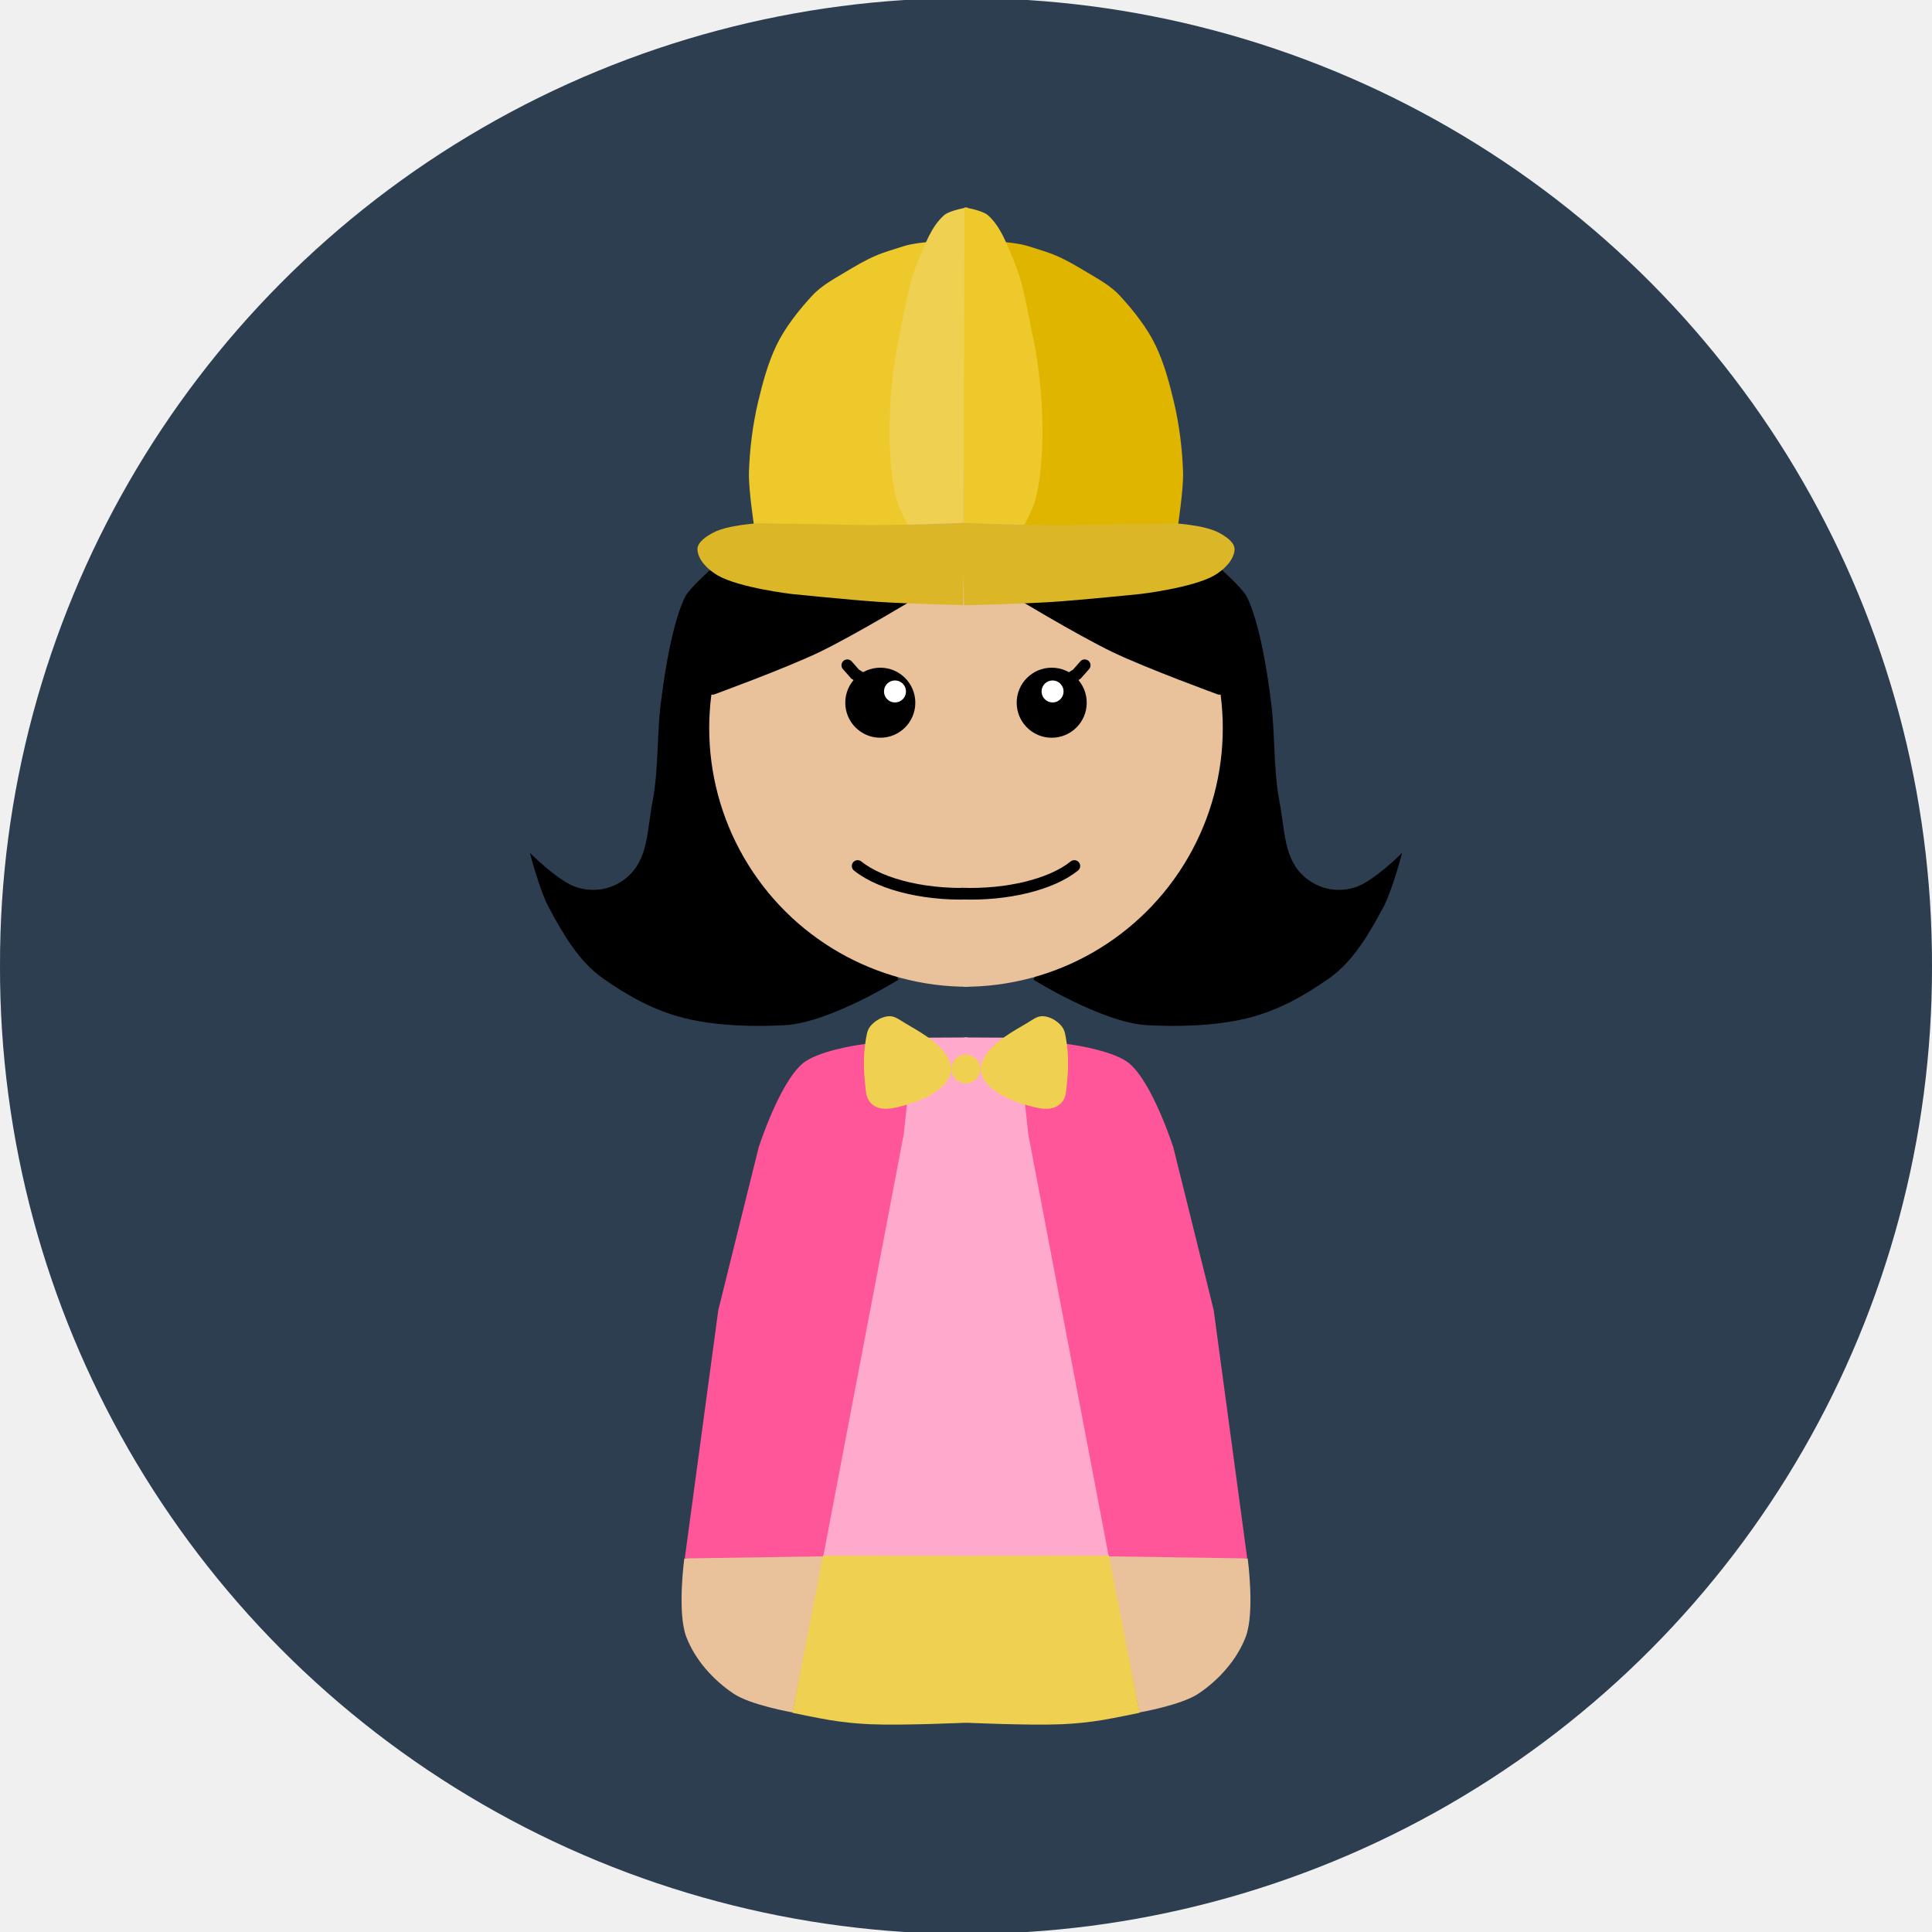
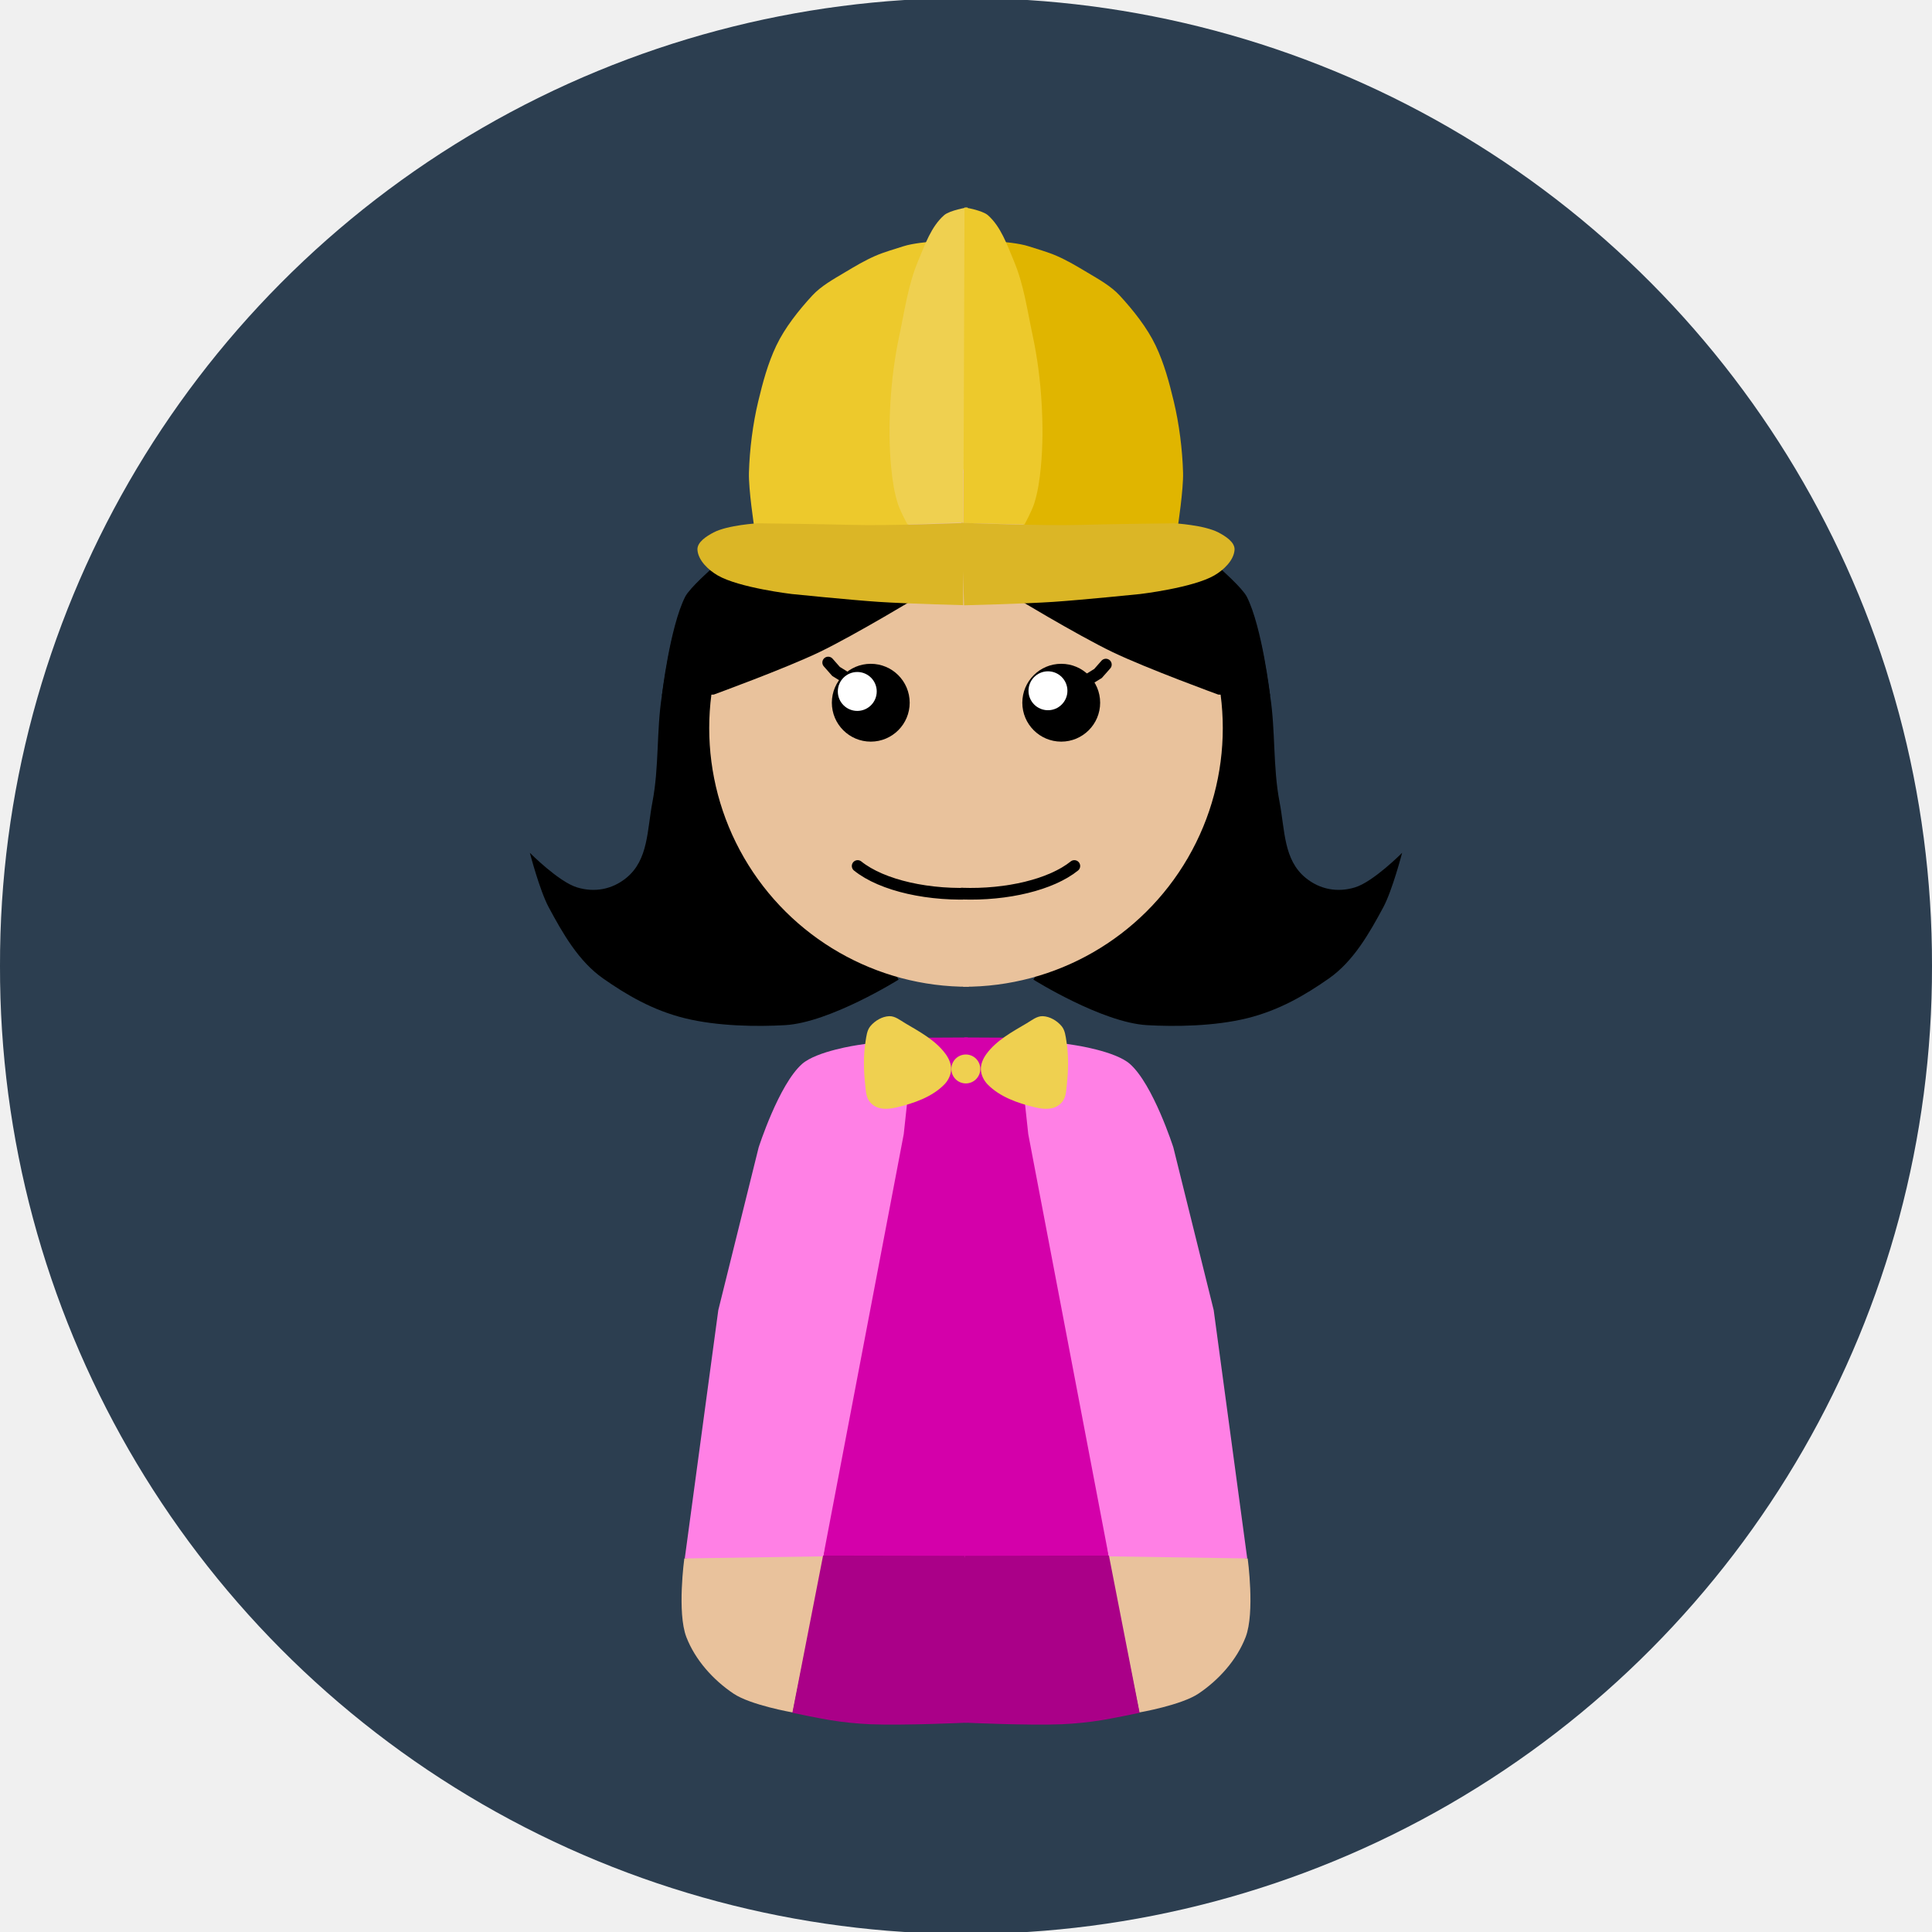
<svg xmlns="http://www.w3.org/2000/svg" width="496.469" height="496.469" id="svg4016" version="1.1">
  <defs id="defs4018" />
  <g id="layer1" transform="translate(-91.76544,-295.5562)">
    <path style="fill:#2c3e50;fill-opacity:1;stroke:none" id="path3942" d="m -166.926,511.911 a 248.235,248.235 0 1 1 -496.469,0 248.235,248.235 0 1 1 496.469,0 z" transform="translate(755.1602,31.87953)" />
    <path style="fill:none;display:inline" d="m 330.769,547.008 c -2.517,-0.407 -5.296,-0.944 -6.175,-1.194 -1.374,-0.39 -4.872,-5.434 -24.918,-35.929 l -23.319,-35.474 12.896,-5.155 c 10.847,-4.335 15.172,-6.427 27.22,-13.164 7.878,-4.405 14.212,-8.121 14.075,-8.258 -0.255,-0.255 -37.607,-3.859 -40.318,-3.89 -1.965,-0.023 -1.571,-0.76 3.121,-5.827 7.92,-8.554 18.907,-15.161 30.477,-18.327 4.556,-1.247 14.806,-2.64 15.358,-2.087 0.204,0.204 0.486,29.57 0.628,65.259 l 0.258,64.889 -2.363,-0.052 c -1.3,-0.029 -4.423,-0.385 -6.94,-0.792 z" id="path3077-0" />
    <path style="fill:#000000;fill-opacity:1;stroke:none;display:inline" d="m 322.694,547.28 c 0,0 -17.658,11.059 -29.212,11.712 -7.227,0.408 -17.285,0.294 -25.673,-1.766 -8.388,-2.061 -15.107,-6.068 -21.039,-10.215 -6.297,-4.401 -10.364,-11.54 -14,-18.308 -2.337,-4.35 -4.846,-14 -4.846,-14 0,0 7.368,7.432 12.116,8.885 4.492,1.374 9.007,0.538 12.654,-2.423 5.728,-4.651 5.335,-12.274 6.731,-19.52 1.734,-9.004 1.013,-18.267 2.423,-27.327 1.339,-8.603 2.535,-17.537 6.462,-25.308 1.15,-2.277 6.369,-7.351 6.369,-7.351 l 54.209,6.543 c 0,0 -17.42,10.547 -26.587,14.943 -8.787,4.213 -27.125,10.904 -27.125,10.904 z" id="path3022-9" />
    <path style="fill:#e9c29c;fill-opacity:1;stroke:#e9c29c;stroke-opacity:1;display:inline" id="path3020-2" d="m 186.58,571.143 a 65.963,65.963 0 1 1 0,-131.925" transform="translate(154.1534,-22.51668)" />
-     <path style="fill:#000000;stroke:none;display:inline" id="path3849-5" d="m 109.04,445.612 a 8.144,8.144 0 1 1 -16.289,0 8.144,8.144 0 1 1 16.289,0 z" transform="matrix(1.10506,0,0,1.10506,206.4796,-16.29327)" />
-     <path style="fill:#ffffff;stroke:none;display:inline" id="path3849-4-0" d="m 103.723,445.612 a 2.827,2.827 0 1 1 -5.654,0 2.827,2.827 0 1 1 5.654,0 z" transform="translate(220.8564,27.62845)" />
+     <path style="fill:#000000;stroke:none;display:inline" id="path3849-5" d="m 109.04,445.612 a 8.144,8.144 0 1 1 -16.289,0 8.144,8.144 0 1 1 16.289,0 z" transform="matrix(1.227844,0,0,1.227844,191.644,-71.0075)" />
    <path style="fill:#e9c29c;fill-opacity:1;stroke:none;display:inline" d="m 304.486,690.48 -9.022,45.13 c 0,0 -10.796,-1.876 -15.212,-4.846 -5.234,-3.521 -9.85,-8.651 -12.116,-14.539 -2.419,-6.287 -0.522,-20.193 -0.522,-20.193 z" id="path3869-3" />
-     <path style="fill:#ffaacc;stroke:none;display:inline" d="m 340.426,562.155 0,133.608 -37.087,-0.337 14.269,-109.444 9.087,-23.76 z" id="path3796-2" />
-     <path style="fill:#ff5599;stroke:none;display:inline" d="m 324.002,586.992 -20.683,108.502 -35.587,0.538 8.616,-63.809 10.366,-41.799 c 0,0 5.18,-16.191 11.173,-21.471 3.769,-3.321 14.269,-4.846 14.269,-4.846 l 14.539,-2.154 z" id="path3024-0" />
-     <path style="fill:#efd050;fill-opacity:1;stroke:none;display:inline" d="m 340.291,695.359 0,42.876 c 0,0 -16.564,0.76 -24.837,0.404 -3.515,-0.151 -7.029,-0.504 -10.5,-1.077 -3.179,-0.524 -9.566,-1.868 -9.566,-1.868 l 7.883,-40.402 z" id="path3798-7" />
+     <path style="fill:#d400aa;stroke:none;display:inline;fill-opacity:1" d="m 340.426,562.155 0,133.608 -37.087,-0.337 14.269,-109.444 9.087,-23.76 z" id="path3796-2" />
+     <path style="fill:#ff80e5;stroke:none;display:inline;fill-opacity:1" d="m 324.002,586.992 -20.683,108.502 -35.587,0.538 8.616,-63.809 10.366,-41.799 c 0,0 5.18,-16.191 11.173,-21.471 3.769,-3.321 14.269,-4.846 14.269,-4.846 l 14.539,-2.154 z" id="path3024-0" />
+     <path style="fill:#aa0088;fill-opacity:1;stroke:none;display:inline" d="m 340.291,695.359 0,42.876 c 0,0 -16.564,0.76 -24.837,0.404 -3.515,-0.151 -7.029,-0.504 -10.5,-1.077 -3.179,-0.524 -9.566,-1.868 -9.566,-1.868 l 7.883,-40.402 z" id="path3798-7" />
    <path style="fill:#efd050;fill-opacity:1;stroke:none;display:inline" d="m 334.75,566.394 c -2.566,-3.509 -6.632,-5.69 -10.376,-7.901 -1.284,-0.758 -2.602,-1.861 -4.093,-1.809 -1.83,0.065 -3.681,1.164 -4.855,2.57 -0.874,1.048 -1.023,2.555 -1.237,3.903 -0.583,3.666 -0.503,7.447 -0.095,11.137 0.154,1.392 0.19,2.917 0.952,4.093 0.542,0.836 1.432,1.5 2.38,1.809 1.539,0.502 3.281,0.282 4.855,-0.095 4.388,-1.052 9.039,-2.666 12.184,-5.902 0.97,-0.998 1.658,-2.417 1.713,-3.808 0.057,-1.414 -0.592,-2.856 -1.428,-3.998 z" id="path3820-6" />
    <path style="fill:#edc92c;fill-opacity:1;stroke:none;display:inline" d="m 330.674,357.7 2.475,51.212 -9.043,24.273 -38.551,-2.38 c 0,0 -1.454,-9.504 -1.333,-13.802 0.167,-5.93 0.997,-12.508 2.38,-18.276 1.179,-4.918 2.488,-9.809 4.664,-14.374 2.197,-4.609 5.77,-9.099 9.233,-12.851 2.26,-2.448 5.421,-4.194 8.281,-5.902 2.791,-1.667 5.157,-3.081 7.901,-4.284 2.334,-1.023 5.208,-1.808 7.234,-2.475 2.42,-0.796 6.758,-1.142 6.758,-1.142 z" id="path3824-3" />
    <path style="fill:#efd050;fill-opacity:1;stroke:none;display:inline" d="m 340.383,429.758 0,-80.91 c 0,0 -4.56,0.743 -5.997,1.999 -3.337,2.917 -4.943,7.624 -6.663,11.708 -2.595,6.162 -3.457,12.69 -4.855,19.228 -1.205,5.635 -1.936,11.383 -2.285,17.134 -0.338,5.575 -0.348,11.194 0.19,16.753 0.305,3.147 0.754,6.316 1.713,9.329 0.594,1.867 2.475,5.331 2.475,5.331 z" id="path3822-1" />
    <path id="path3826-8" d="m 261.847,474.317 c 0,0 2.059,-17.632 5.986,-25.403 1.15,-2.277 6.845,-7.256 6.845,-7.256 l 54.209,6.543 c 0,0 -17.42,10.547 -26.587,14.943 -8.787,4.213 -27.125,10.904 -27.125,10.904 z" style="fill:#000000;fill-opacity:1;stroke:none;display:inline" />
    <path style="fill:#dbb626;fill-opacity:1;stroke:none;display:inline" d="m 340.464,429.894 c 0,0 -19.745,0.832 -30.154,0.538 -7.651,-0.215 -23.827,-0.404 -23.827,-0.404 0,0 -7.701,0.441 -11.341,2.351 -1.764,0.926 -4.286,2.487 -4.15,4.475 0.186,2.723 2.833,5.195 5.194,6.564 5.518,3.197 19.046,4.784 19.046,4.784 0,0 14.938,1.525 22.346,2.019 7.522,0.502 22.917,0.879 22.917,0.879 z" id="path3079-8" />
-     <path style="fill:none;stroke:#000000;stroke-width:3;stroke-linecap:round;stroke-linejoin:miter;stroke-miterlimit:4;stroke-opacity:1;stroke-dasharray:none;display:inline" d="m 314.348,470.548 -2.827,-1.75 -2.019,-2.288" id="path3828-2" />
+     <path style="fill:none;stroke:#000000;stroke-width:3;stroke-linecap:round;stroke-linejoin:miter;stroke-miterlimit:4;stroke-opacity:1;stroke-dasharray:none;display:inline" d="m 309.433,469.846 -2.827,-1.75 -2.019,-2.288" id="path3828-2" />
    <path style="fill:none;stroke:#000000;stroke-width:3;stroke-linecap:round;stroke-miterlimit:4;stroke-opacity:1;stroke-dasharray:none;display:inline" id="path3835-6" d="M 109.876,495.416 A 30.785,14.278 0 0 1 78.959,488.414" transform="translate(233.2003,29.67945)" />
    <path id="path3908" d="m 349.231,547.008 c 2.517,-0.407 5.296,-0.944 6.175,-1.194 1.374,-0.39 4.872,-5.434 24.918,-35.929 l 23.319,-35.474 -12.896,-5.155 c -10.847,-4.335 -15.172,-6.427 -27.22,-13.164 -7.878,-4.405 -14.212,-8.121 -14.075,-8.258 0.255,-0.255 37.607,-3.859 40.318,-3.89 1.965,-0.023 1.571,-0.76 -3.121,-5.827 -7.92,-8.554 -18.907,-15.161 -30.477,-18.327 -4.556,-1.247 -14.806,-2.64 -15.358,-2.087 -0.204,0.204 -0.486,29.57 -0.628,65.259 l -0.258,64.889 2.363,-0.052 c 1.3,-0.029 4.423,-0.385 6.94,-0.792 z" style="fill:none;display:inline" />
    <path id="path3910" d="m 357.306,547.28 c 0,0 17.658,11.059 29.212,11.712 7.227,0.408 17.285,0.294 25.673,-1.766 8.388,-2.061 15.107,-6.068 21.039,-10.215 6.297,-4.401 10.364,-11.54 14,-18.308 2.337,-4.35 4.846,-14 4.846,-14 0,0 -7.368,7.432 -12.116,8.885 -4.492,1.374 -9.007,0.538 -12.654,-2.423 -5.728,-4.651 -5.335,-12.274 -6.731,-19.52 -1.734,-9.004 -1.013,-18.267 -2.423,-27.327 -1.339,-8.603 -2.535,-17.537 -6.462,-25.308 -1.15,-2.277 -6.369,-7.351 -6.369,-7.351 l -54.209,6.543 c 0,0 17.42,10.547 26.587,14.943 8.787,4.213 27.125,10.904 27.125,10.904 z" style="fill:#000000;fill-opacity:1;stroke:none;display:inline" />
    <path transform="matrix(-1,0,0,1,525.8466,-22.51668)" d="m 186.58,571.143 a 65.963,65.963 0 1 1 0,-131.925" id="path3912" style="fill:#e9c29c;fill-opacity:1;stroke:#e9c29c;stroke-opacity:1;display:inline" />
-     <path transform="matrix(-1.10506,0,0,1.10506,473.5204,-16.29327)" d="m 109.04,445.612 a 8.144,8.144 0 1 1 -16.289,0 8.144,8.144 0 1 1 16.289,0 z" id="path3914" style="fill:#000000;stroke:none;display:inline" />
-     <path transform="matrix(-1,0,0,1,463.1436,27.62845)" d="m 103.723,445.612 a 2.827,2.827 0 1 1 -5.654,0 2.827,2.827 0 1 1 5.654,0 z" id="path3916" style="fill:#ffffff;stroke:none;display:inline" />
+     <path transform="matrix(-1.227844,0,0,1.227844,488.356,-71.0075)" d="m 109.04,445.612 a 8.144,8.144 0 1 1 -16.289,0 8.144,8.144 0 1 1 16.289,0 z" id="path3914" style="fill:#000000;stroke:none;display:inline" />
    <path id="path3918" d="m 375.514,690.48 9.022,45.13 c 0,0 10.796,-1.876 15.212,-4.846 5.234,-3.521 9.85,-8.651 12.116,-14.539 2.419,-6.287 0.522,-20.193 0.522,-20.193 z" style="fill:#e9c29c;fill-opacity:1;stroke:none;display:inline" />
-     <path id="path3920" d="m 339.574,562.155 0,133.608 37.087,-0.337 L 362.392,585.983 353.305,562.223 z" style="fill:#ffaacc;stroke:none;display:inline" />
-     <path id="path3922" d="m 355.998,586.992 20.683,108.502 35.587,0.538 -8.616,-63.809 -10.366,-41.799 c 0,0 -5.18,-16.191 -11.173,-21.471 -3.769,-3.321 -14.269,-4.846 -14.269,-4.846 l -14.539,-2.154 z" style="fill:#ff5599;stroke:none;display:inline" />
-     <path id="path3924" d="m 339.709,695.359 0,42.876 c 0,0 16.564,0.76 24.837,0.404 3.515,-0.151 7.029,-0.504 10.5,-1.077 3.179,-0.524 9.566,-1.868 9.566,-1.868 l -7.883,-40.402 z" style="fill:#efd050;fill-opacity:1;stroke:none;display:inline" />
+     <path id="path3920" d="m 339.574,562.155 0,133.608 37.087,-0.337 L 362.392,585.983 353.305,562.223 z" style="fill:#d400aa;stroke:none;display:inline;fill-opacity:1" />
+     <path id="path3922" d="m 355.998,586.992 20.683,108.502 35.587,0.538 -8.616,-63.809 -10.366,-41.799 c 0,0 -5.18,-16.191 -11.173,-21.471 -3.769,-3.321 -14.269,-4.846 -14.269,-4.846 l -14.539,-2.154 z" style="fill:#ff80e5;stroke:none;display:inline;fill-opacity:1" />
+     <path id="path3924" d="m 339.709,695.359 0,42.876 c 0,0 16.564,0.76 24.837,0.404 3.515,-0.151 7.029,-0.504 10.5,-1.077 3.179,-0.524 9.566,-1.868 9.566,-1.868 l -7.883,-40.402 z" style="fill:#aa0088;fill-opacity:1;stroke:none;display:inline" />
    <path transform="matrix(-1,0,0,1,440.8497,124.6369)" d="m 104.612,445.612 a 3.716,3.716 0 1 1 -7.433,0 3.716,3.716 0 1 1 7.433,0 z" id="path3926" style="fill:#efd050;fill-opacity:1;stroke:none;display:inline" />
    <path id="path3928" d="m 345.25,566.394 c 2.566,-3.509 6.632,-5.69 10.376,-7.901 1.284,-0.758 2.602,-1.861 4.093,-1.809 1.83,0.065 3.681,1.164 4.855,2.57 0.874,1.048 1.023,2.555 1.237,3.903 0.583,3.666 0.503,7.447 0.095,11.137 -0.154,1.392 -0.19,2.917 -0.952,4.093 -0.542,0.836 -1.432,1.5 -2.38,1.809 -1.539,0.502 -3.281,0.282 -4.855,-0.095 -4.388,-1.052 -9.039,-2.666 -12.184,-5.902 -0.97,-0.998 -1.658,-2.417 -1.713,-3.808 -0.057,-1.414 0.592,-2.856 1.428,-3.998 z" style="fill:#efd050;fill-opacity:1;stroke:none;display:inline" />
    <path id="path3930" d="m 349.326,357.7 -2.475,51.212 9.043,24.273 38.551,-2.38 c 0,0 1.454,-9.504 1.333,-13.802 -0.167,-5.93 -0.997,-12.508 -2.38,-18.276 -1.179,-4.918 -2.488,-9.809 -4.664,-14.374 -2.197,-4.609 -5.77,-9.099 -9.233,-12.851 -2.26,-2.448 -5.421,-4.194 -8.281,-5.902 -2.791,-1.667 -5.157,-3.081 -7.901,-4.284 -2.334,-1.023 -5.208,-1.808 -7.234,-2.475 -2.42,-0.796 -6.758,-1.142 -6.758,-1.142 z" style="fill:#e0b500;fill-opacity:1;stroke:none;display:inline" />
    <path id="path3932" d="m 339.331,429.949 0.286,-81.101 c 0,0 4.56,0.743 5.997,1.999 3.337,2.917 4.943,7.624 6.663,11.708 2.595,6.162 3.457,12.69 4.855,19.228 1.205,5.635 1.936,11.383 2.285,17.134 0.338,5.575 0.348,11.194 -0.19,16.753 -0.305,3.147 -0.754,6.316 -1.713,9.329 -0.594,1.867 -2.475,5.331 -2.475,5.331 z" style="fill:#edc92c;fill-opacity:1;stroke:none;display:inline" />
    <path style="fill:#000000;fill-opacity:1;stroke:none;display:inline" d="m 418.153,474.317 c 0,0 -2.059,-17.632 -5.986,-25.403 -1.15,-2.277 -6.845,-7.256 -6.845,-7.256 l -54.209,6.543 c 0,0 17.42,10.547 26.587,14.943 8.787,4.213 27.125,10.904 27.125,10.904 z" id="path3934" />
    <path id="path3936" d="m 338.775,429.894 c 0,0 20.506,0.832 30.916,0.538 7.651,-0.215 23.827,-0.404 23.827,-0.404 0,0 7.701,0.441 11.341,2.351 1.764,0.926 4.286,2.487 4.15,4.475 -0.186,2.723 -2.833,5.195 -5.194,6.564 -5.518,3.197 -19.046,4.784 -19.046,4.784 0,0 -14.938,1.525 -22.346,2.019 -7.522,0.502 -22.917,0.879 -22.917,0.879 z" style="fill:#dbb626;fill-opacity:1;stroke:none;display:inline" />
-     <path id="path3938" d="m 365.652,470.548 2.827,-1.75 2.019,-2.288" style="fill:none;stroke:#000000;stroke-width:3;stroke-linecap:round;stroke-linejoin:miter;stroke-miterlimit:4;stroke-opacity:1;stroke-dasharray:none;display:inline" />
+     <path id="path3938" d="m 371.094,470.373 2.827,-1.75 2.019,-2.288" style="fill:none;stroke:#000000;stroke-width:3;stroke-linecap:round;stroke-linejoin:miter;stroke-miterlimit:4;stroke-opacity:1;stroke-dasharray:none;display:inline" />
    <path transform="matrix(-1,0,0,1,446.7998,29.67945)" d="M 107.958,495.512 A 30.785,14.278 0 0 1 78.959,488.414" id="path3940" style="fill:none;stroke:#000000;stroke-width:3;stroke-linecap:round;stroke-miterlimit:4;stroke-opacity:1;stroke-dasharray:none;display:inline" />
+     <path transform="matrix(-1.76868,0,0,1.76868,539.5146,-315.0804)" d="m 103.723,445.612 a 2.827,2.827 0 1 1 -5.654,0 2.827,2.827 0 1 1 5.654,0 z" id="path3916" style="fill:#ffffff;stroke:none;display:inline" />
+     <path style="fill:#ffffff;stroke:none;display:inline" id="path3849-4-0" d="m 103.723,445.612 a 2.827,2.827 0 1 1 -5.654,0 2.827,2.827 0 1 1 5.654,0 z" transform="matrix(1.76868,0,0,1.76868,133.6076,-314.9049)" />
  </g>
</svg>
